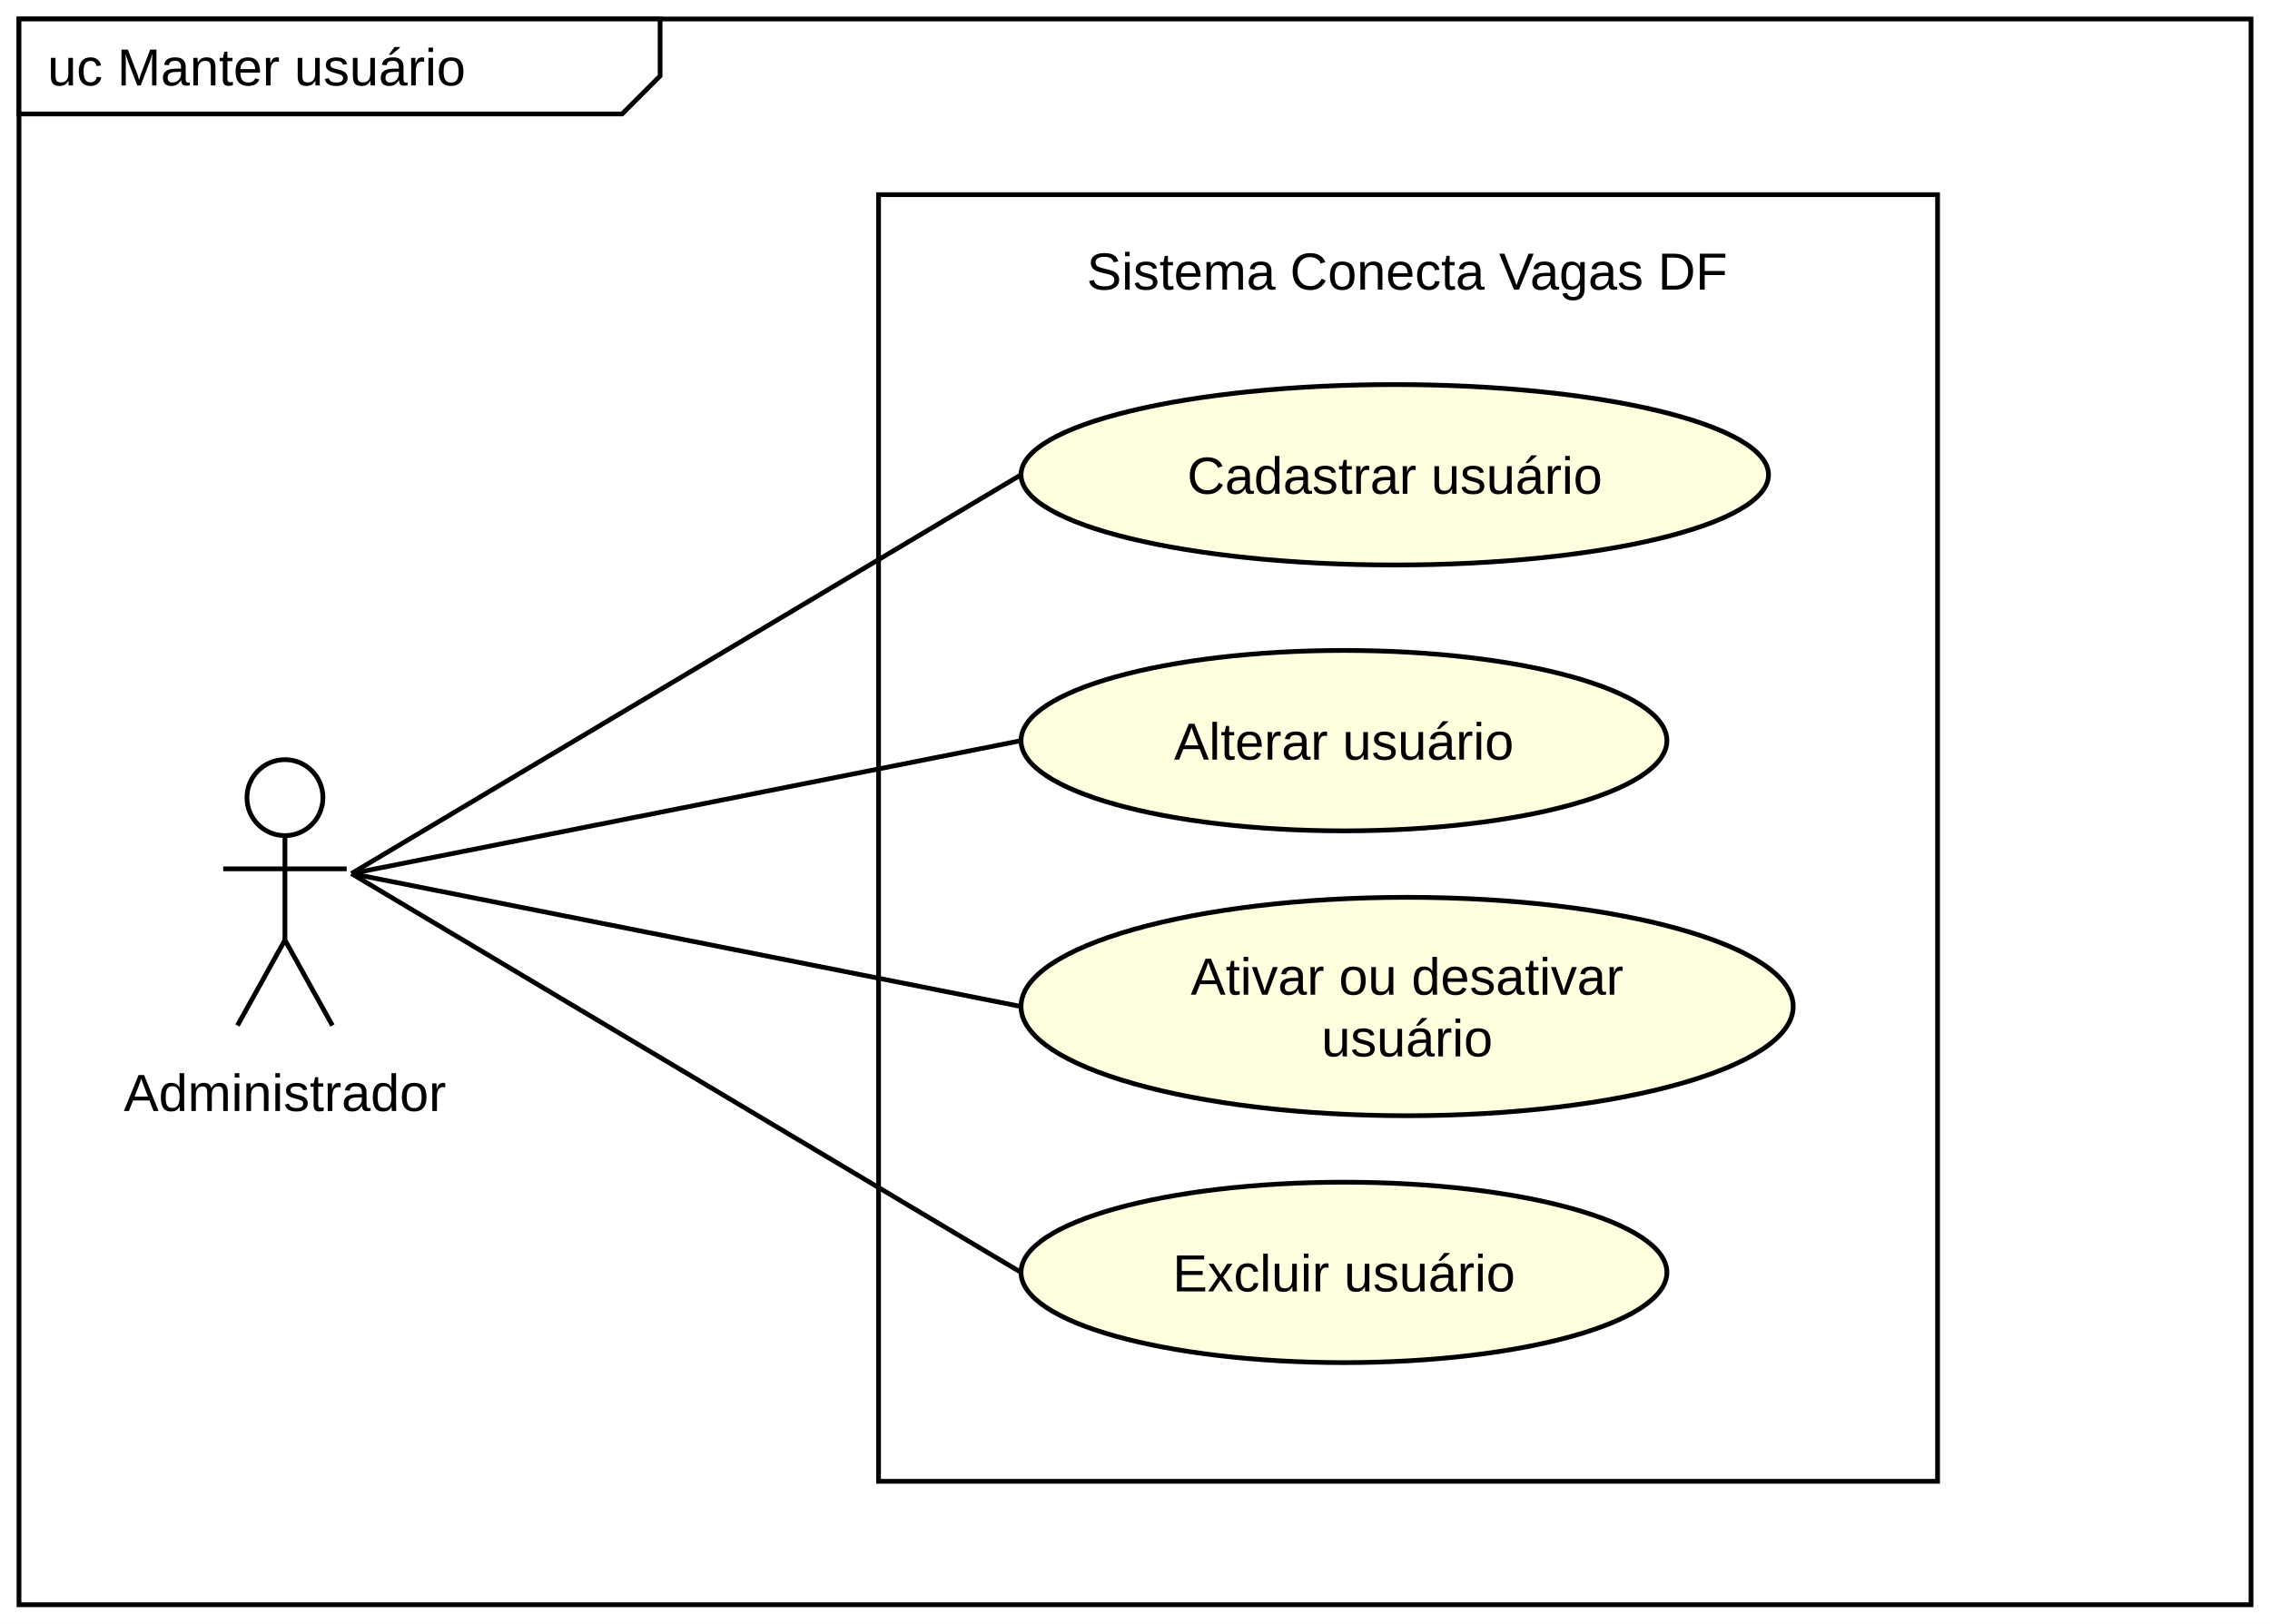
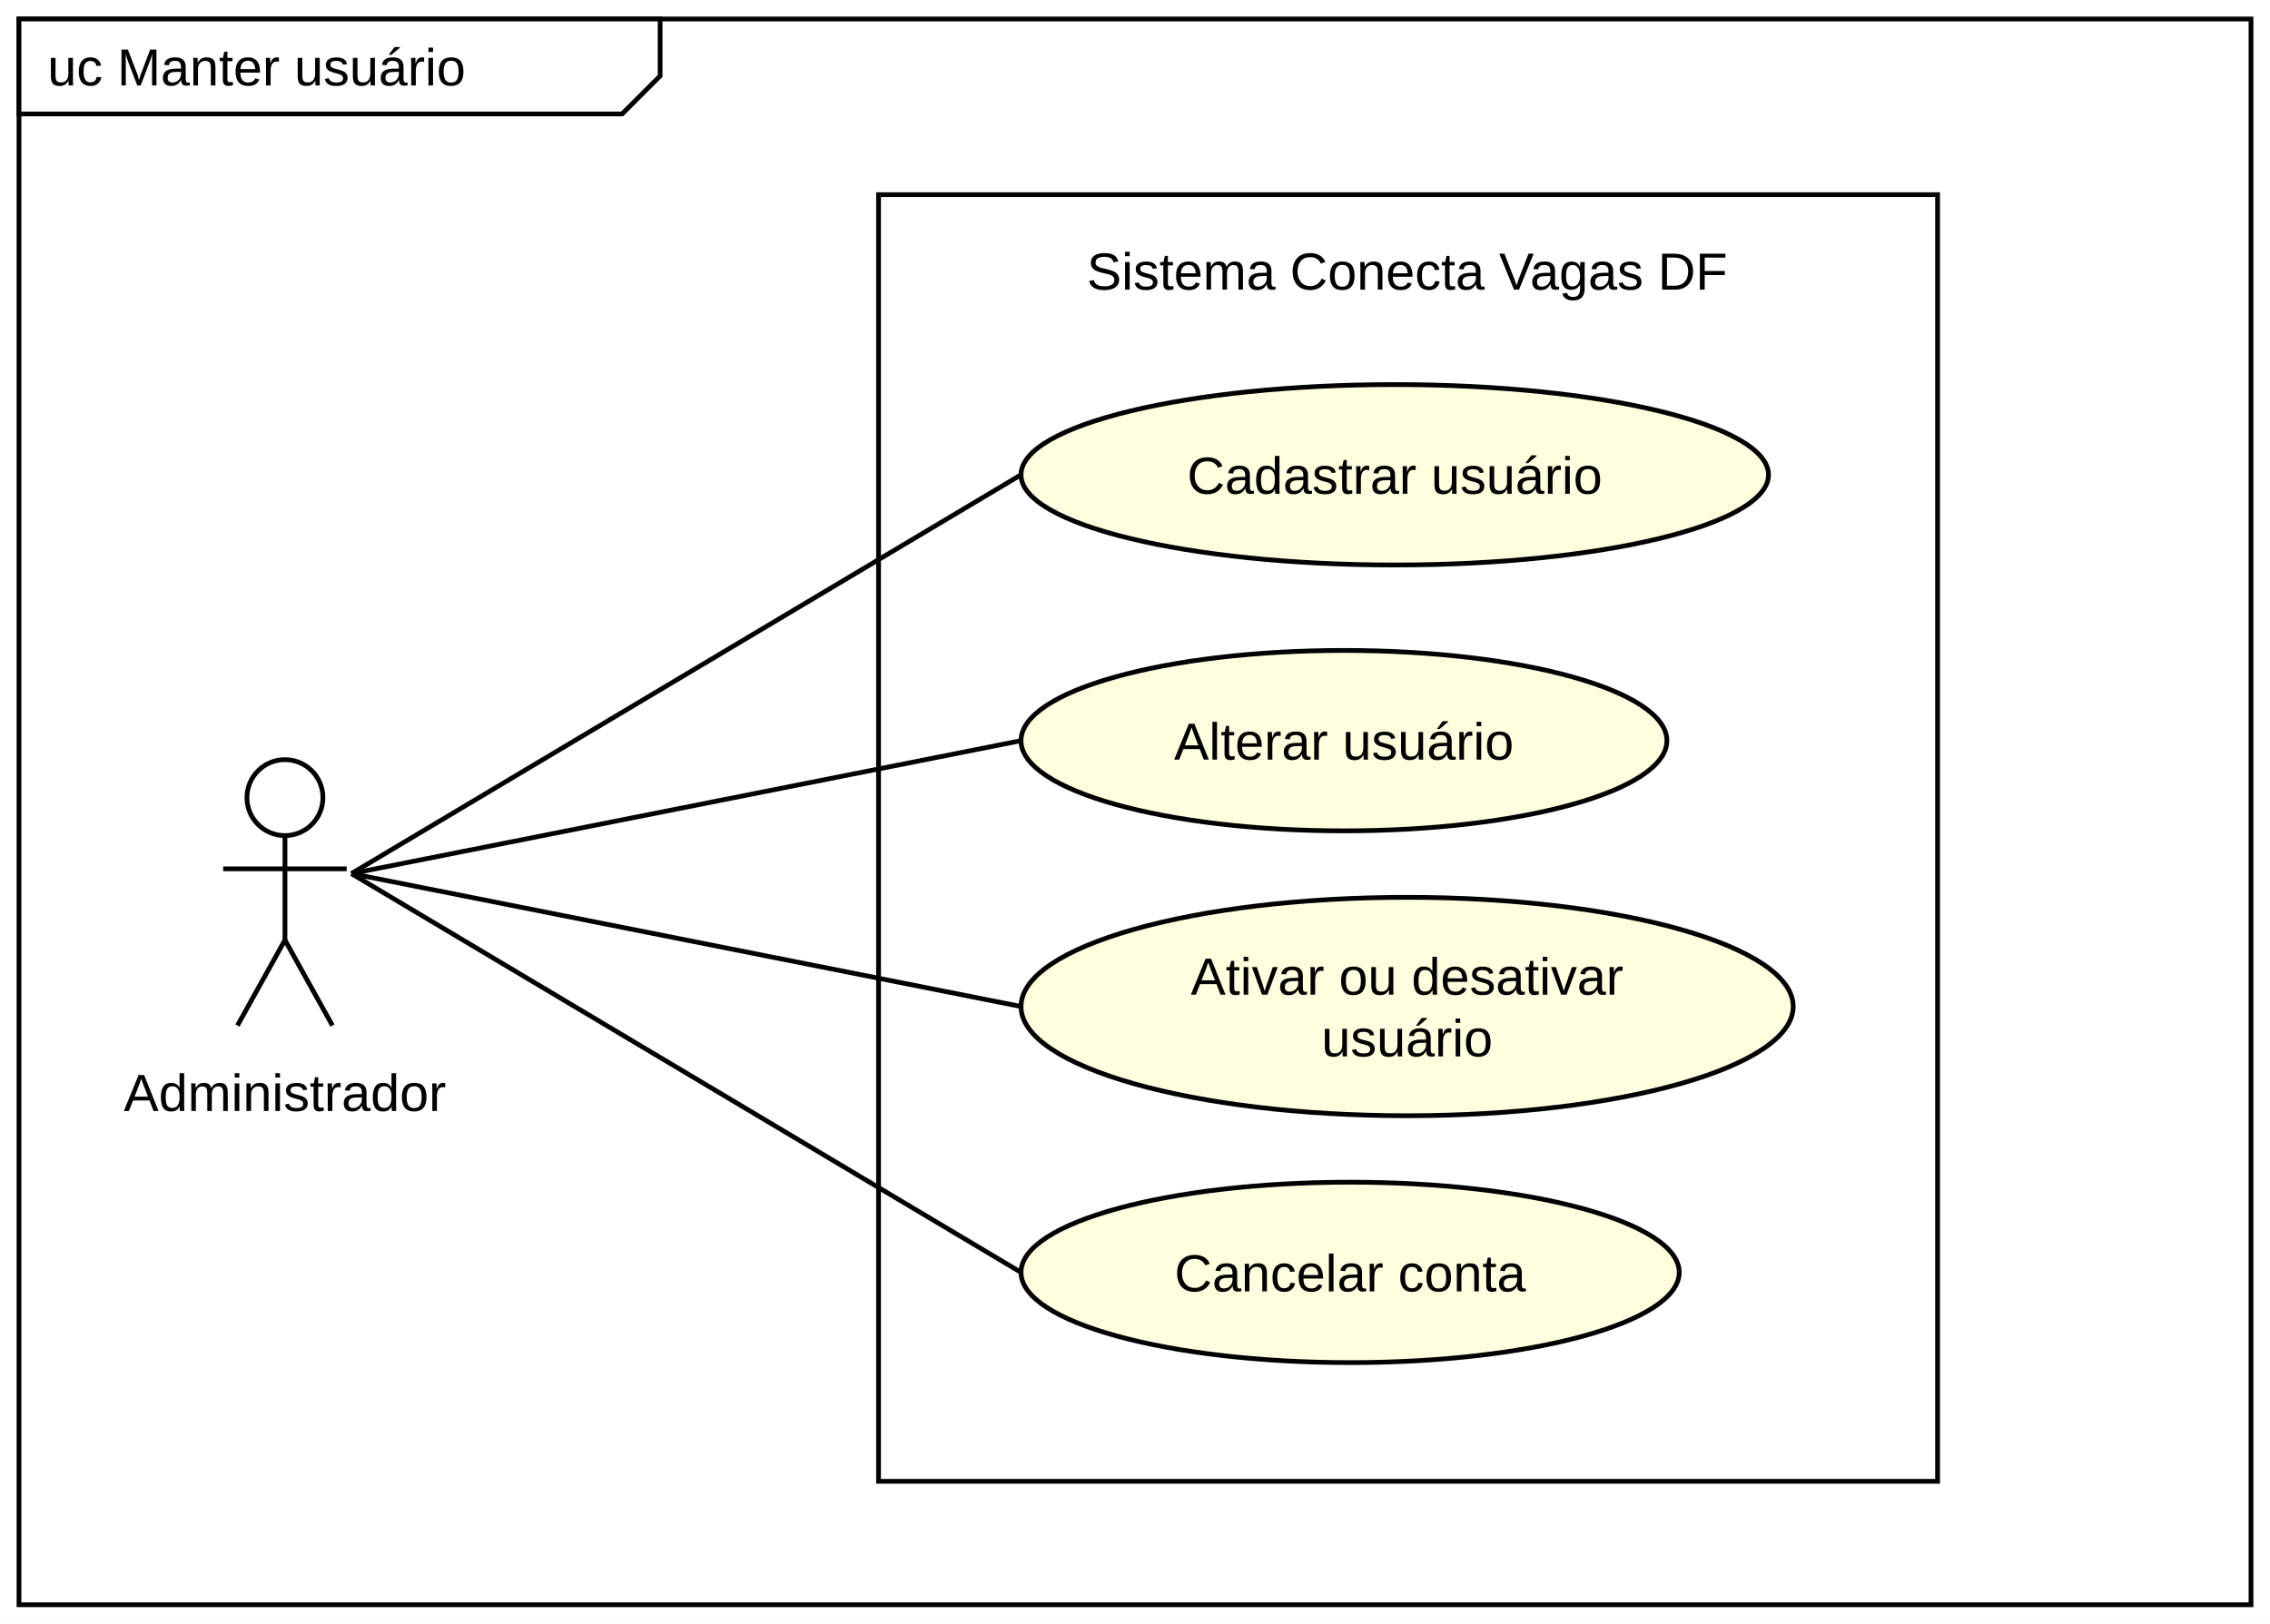
<svg xmlns="http://www.w3.org/2000/svg" width="478" height="342" viewBox="0 0 478 342">
  <rect x="0" y="0" width="478" height="342" fill="#fff" />
  <rect x="4" y="4" width="470" height="334" fill="none" stroke="#000" stroke-width="1" />
  <polygon points="4,4 139,4 139,16 131,24 4,24" fill="#fff" stroke="#000" stroke-width="1" />
  <text x="10" y="18" font-family="Arial, Helvetica, sans-serif" font-size="11" text-anchor="start">uc Manter usuário</text>
  <rect x="185" y="41" width="223" height="271" fill="#fff" stroke="#000" stroke-width="1" />
  <text x="296.3" y="61" font-family="Arial, Helvetica, sans-serif" font-size="11" text-anchor="middle">Sistema Conecta Vagas DF</text>
  <line x1="74" y1="184" x2="215" y2="100" stroke="#000" stroke-width="1" />
  <line x1="74" y1="184" x2="215" y2="156" stroke="#000" stroke-width="1" />
  <line x1="74" y1="184" x2="215" y2="212" stroke="#000" stroke-width="1" />
  <line x1="74" y1="184" x2="215" y2="268" stroke="#000" stroke-width="1" />
  <ellipse cx="293.7" cy="100" rx="78.7" ry="19" fill="#FFFFE0" stroke="#000" stroke-width="1" />
  <text x="293.7" y="104" font-family="Arial, Helvetica, sans-serif" font-size="11" text-anchor="middle">Cadastrar usuário</text>
  <ellipse cx="283" cy="156" rx="68" ry="19" fill="#FFFFE0" stroke="#000" stroke-width="1" />
  <text x="283" y="160" font-family="Arial, Helvetica, sans-serif" font-size="11" text-anchor="middle">Alterar usuário</text>
  <ellipse cx="296.3" cy="212" rx="81.3" ry="23" fill="#FFFFE0" stroke="#000" stroke-width="1" />
  <text x="296.3" y="209.5" font-family="Arial, Helvetica, sans-serif" font-size="11" text-anchor="middle">Ativar ou desativar</text>
  <text x="296.3" y="222.5" font-family="Arial, Helvetica, sans-serif" font-size="11" text-anchor="middle">usuário</text>
-   <ellipse cx="283" cy="268" rx="68" ry="19" fill="#FFFFE0" stroke="#000" stroke-width="1" />
-   <text x="283" y="272" font-family="Arial, Helvetica, sans-serif" font-size="11" text-anchor="middle">Excluir usuário</text>
+   <ellipse cx="284.3" cy="268" rx="69.3" ry="19" fill="#FFFFE0" stroke="#000" stroke-width="1" />
+   <text x="284.3" y="272" font-family="Arial, Helvetica, sans-serif" font-size="11" text-anchor="middle">Cancelar conta</text>
  <g stroke="#000" stroke-width="1" fill="none">
    <circle cx="60" cy="168" r="8" fill="#fff" />
    <line x1="60" y1="176" x2="60" y2="198" />
    <line x1="47" y1="183" x2="73" y2="183" />
    <line x1="60" y1="198" x2="50" y2="216" />
    <line x1="60" y1="198" x2="70" y2="216" />
  </g>
  <text x="60" y="234" font-family="Arial, Helvetica, sans-serif" font-size="11" text-anchor="middle">Administrador</text>
</svg>
